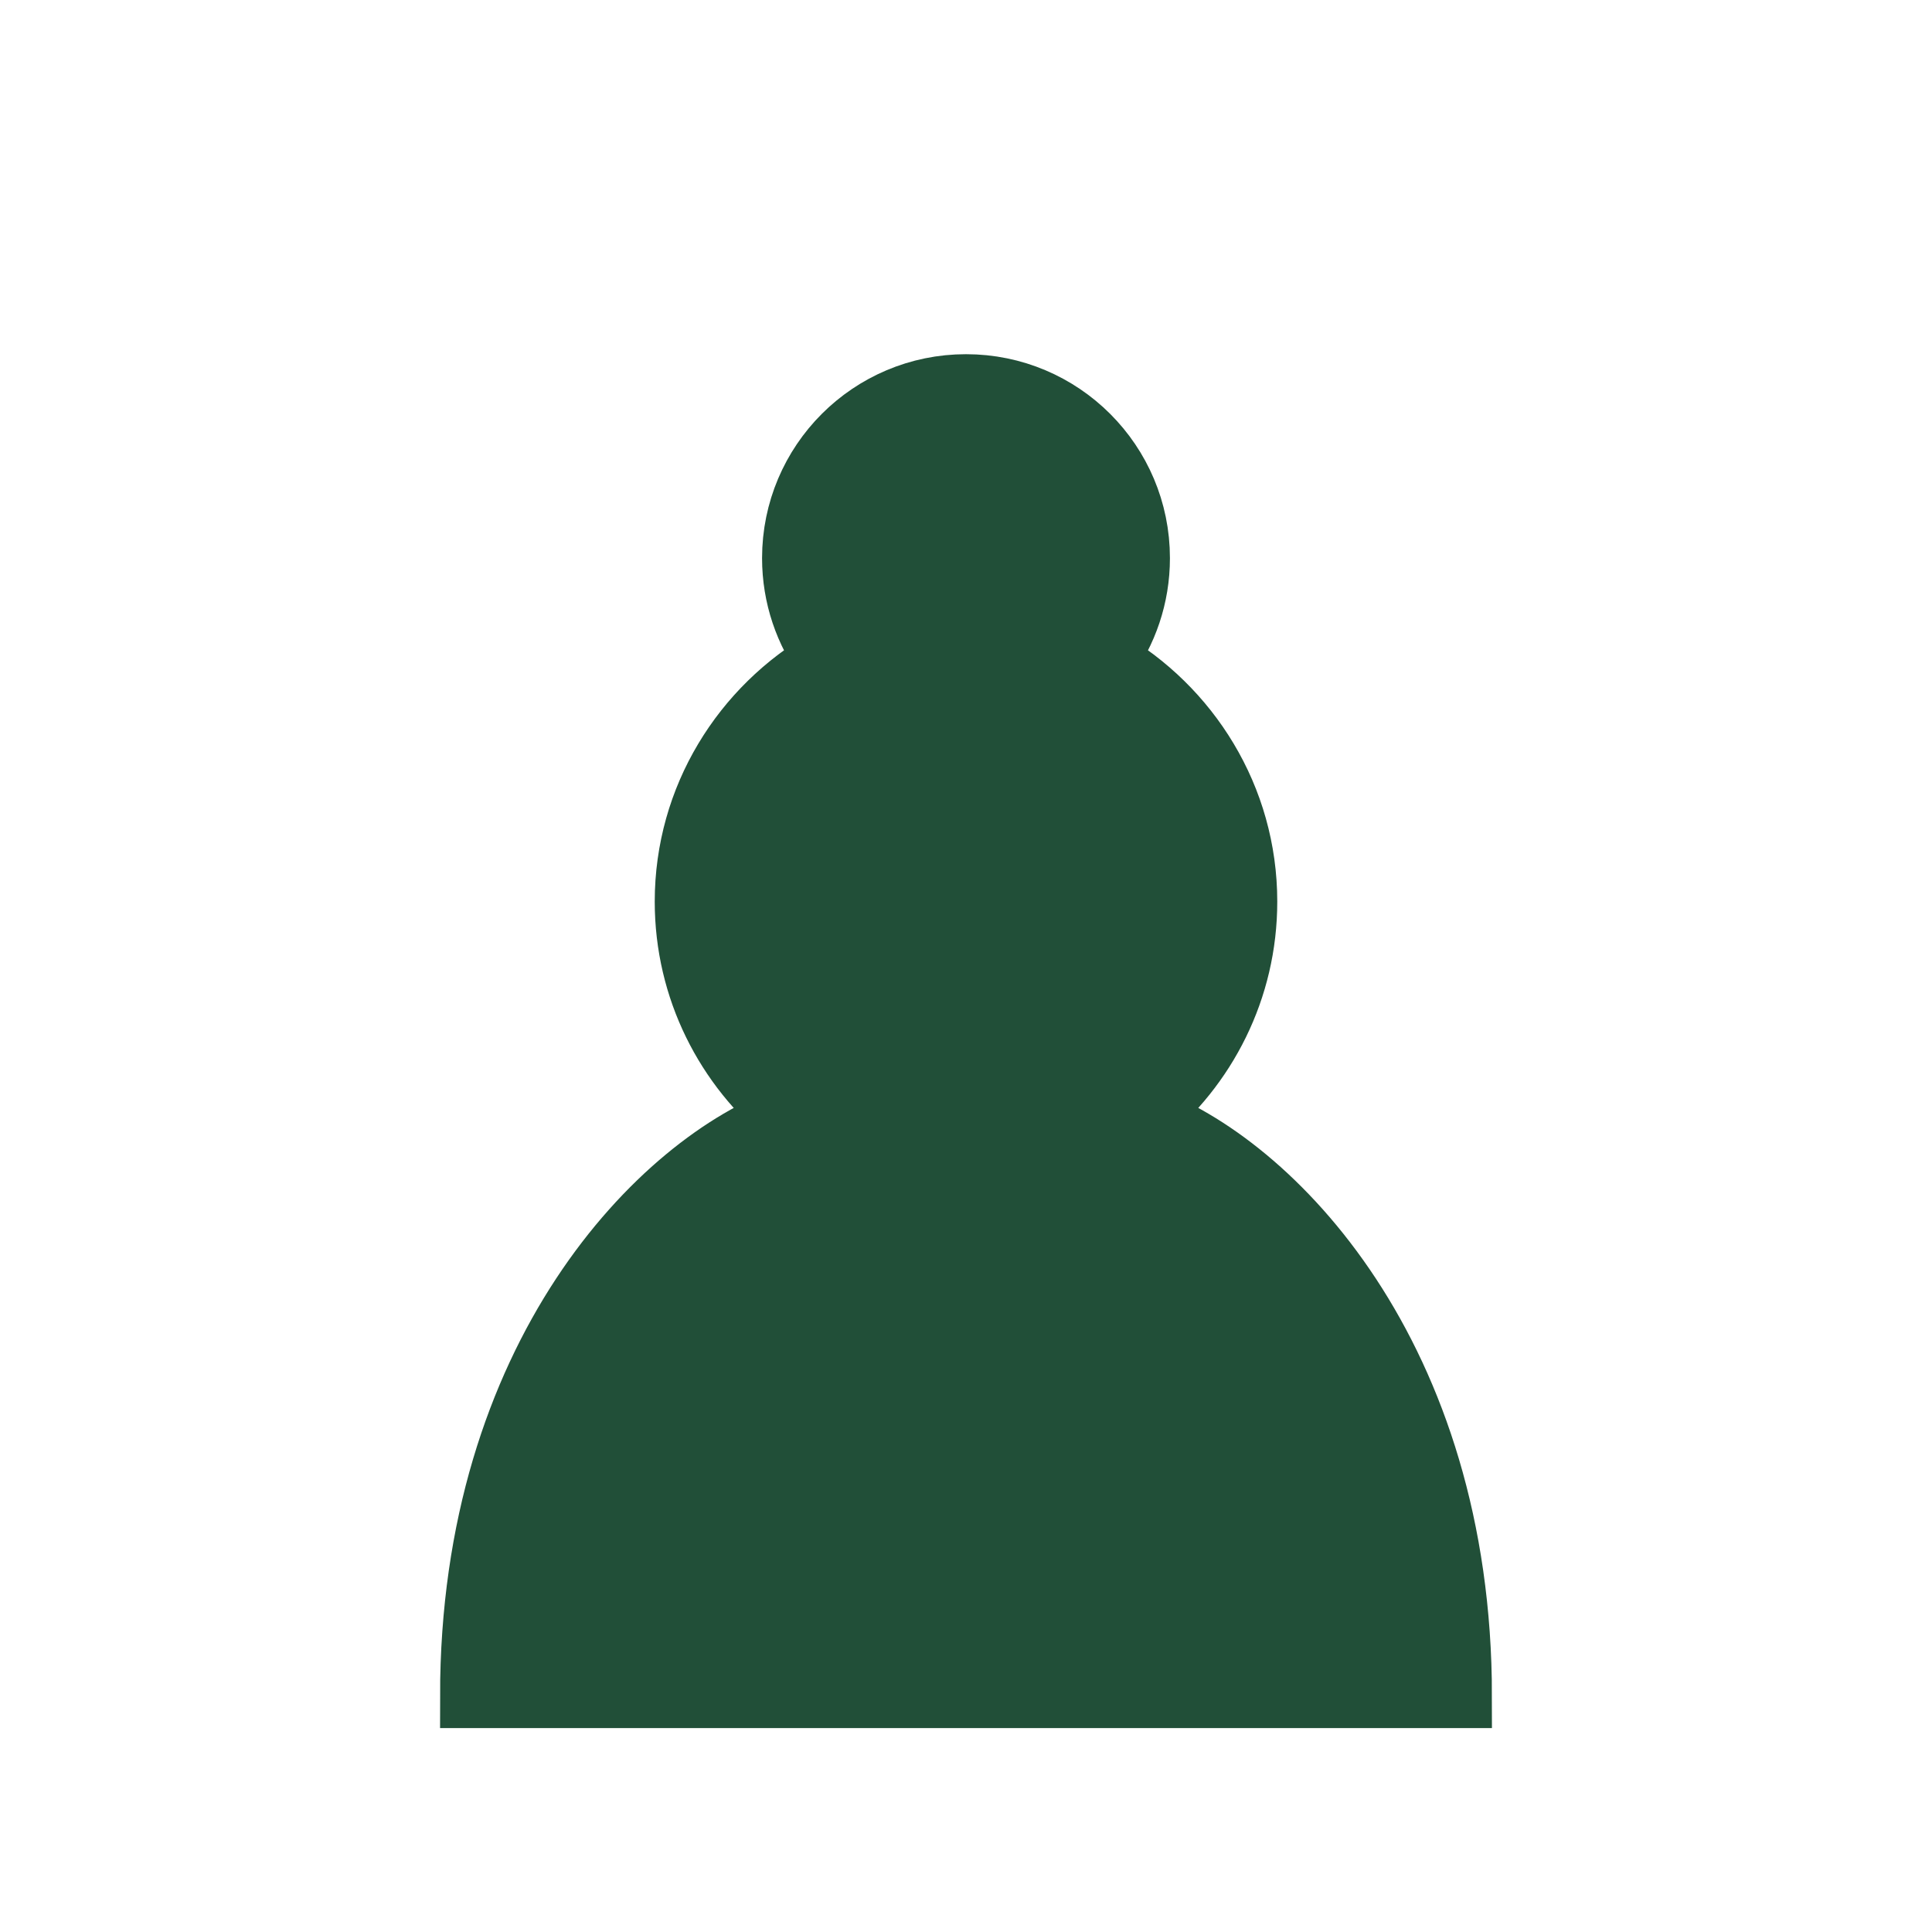
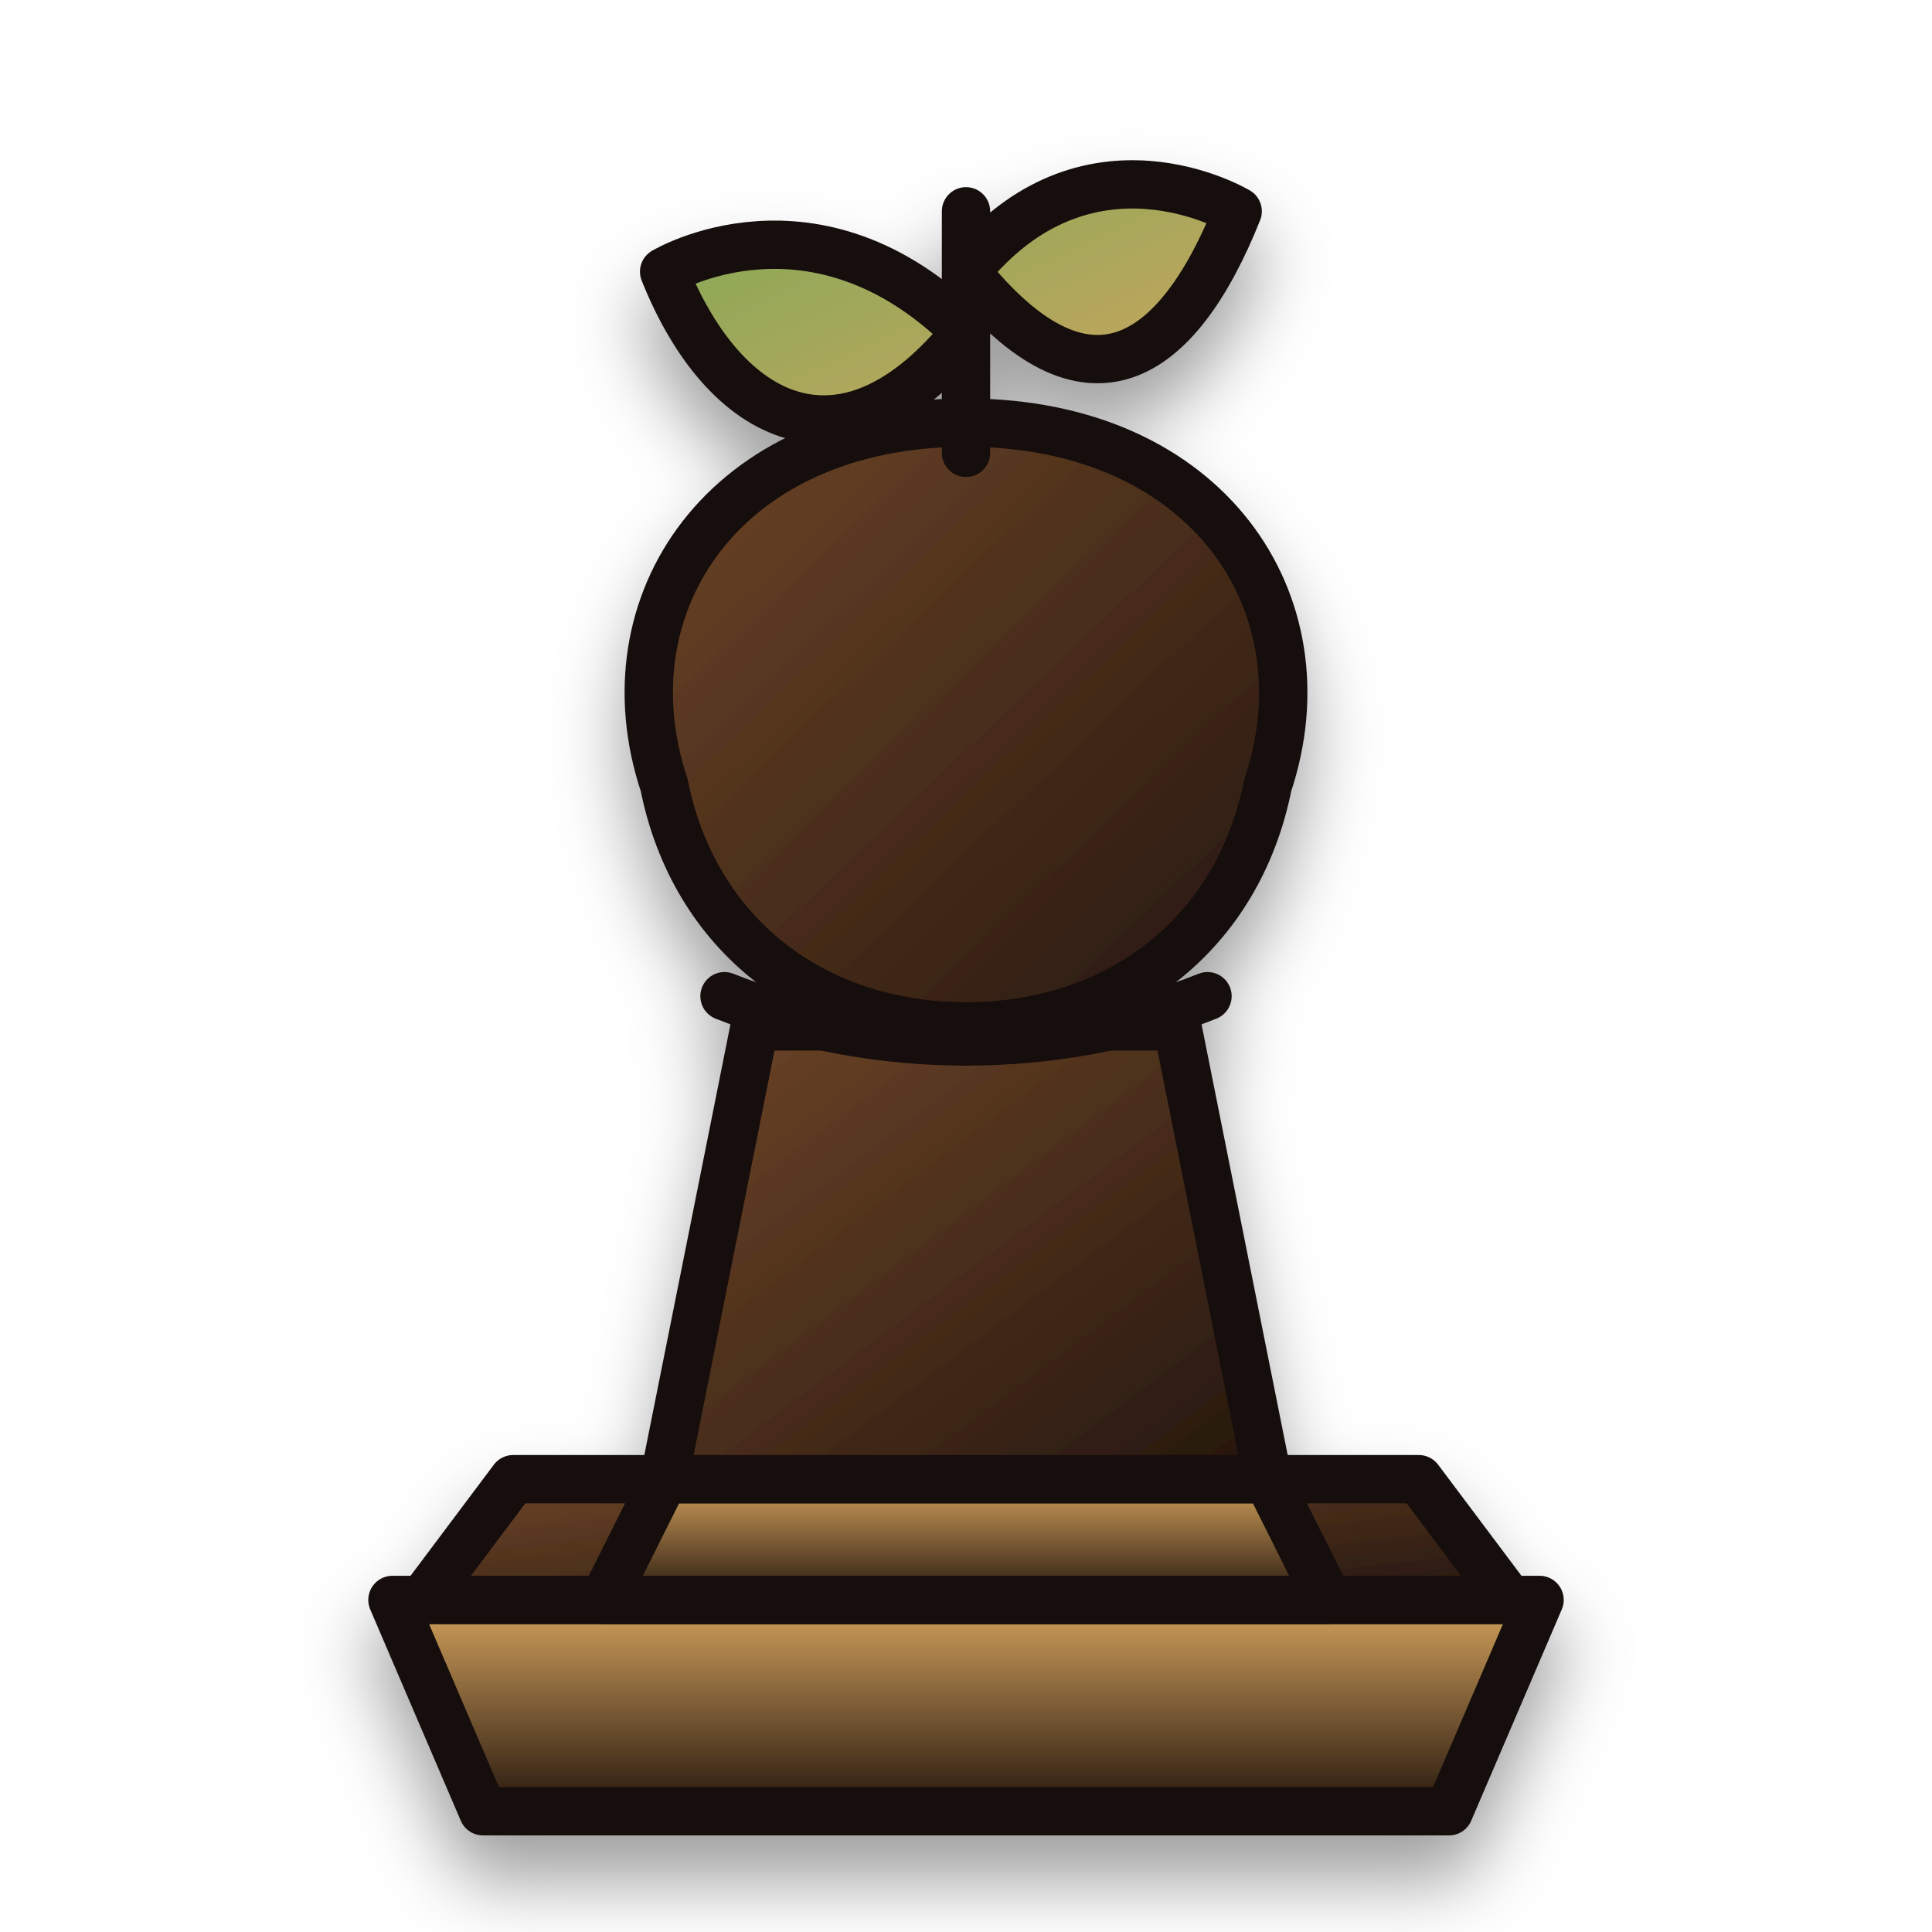
- <svg xmlns="http://www.w3.org/2000/svg" version="1.1" width="45" height="45">
-   <path d="m 22.5,9 c -2.21,0 -4,1.79 -4,4 0,0.89 0.29,1.71 0.78,2.38 C 17.33,16.5 16,18.59 16,21 c 0,2.03 0.94,3.84 2.41,5.03 C 15.41,27.09 11,31.58 11,39.5 H 34 C 34,31.58 29.59,27.09 26.59,26.03 28.06,24.84 29,23.03 29,21 29,18.59 27.67,16.5 25.72,15.38 26.21,14.71 26.5,13.89 26.5,13 c 0,-2.21 -1.79,-4 -4,-4 z" style="opacity:1; fill:#214f38; fill-opacity:1; fill-rule:nonzero; stroke:#214f38; stroke-width:1.5; stroke-linecap:round; stroke-linejoin:miter; stroke-miterlimit:4; stroke-dasharray:none; stroke-opacity:1;" />
+ <svg xmlns="http://www.w3.org/2000/svg" width="45" height="45" viewBox="0 0 64 64">
+   <defs>
+     <linearGradient id="body" x1="0" y1="0" x2="1" y2="1">
+       <stop offset="0" stop-color="#6e4528" />
+       <stop offset="1" stop-color="#24160e" />
+     </linearGradient>
+     <linearGradient id="edge" x1="0" y1="0" x2="0" y2="1">
+       <stop offset="0" stop-color="#d6a45d" />
+       <stop offset="1" stop-color="#24160e" />
+     </linearGradient>
+     <linearGradient id="accent" x1="0" y1="0" x2="1" y2="1">
+       <stop offset="0" stop-color="#7eaa58" />
+       <stop offset="1" stop-color="#d6a45d" />
+     </linearGradient>
+     <filter id="shadow" x="-30%" y="-20%" width="160%" height="160%">
+       <feDropShadow dx="0" dy="1.5" stdDeviation="1.2" flood-color="#000" flood-opacity=".38" />
+     </filter>
+   </defs>
+   <g filter="url(#shadow)" stroke="#120c08" stroke-width="1.6" stroke-linecap="round" stroke-linejoin="round">
+     <path d="M13 53h38l-3 7H16z" fill="url(#edge)" />
+     <path d="M17 49h30l3 4H14z" fill="url(#body)" />
+     <path d="M22 49h20l2 4H20z" fill="url(#edge)" />
+     <path d="M25 34h14l3 15H22z" fill="url(#body)" />
+     <path d="M32 14c-8 0-12 6-10 12 1 5 5 8 10 8s9-3 10-8c2-6-2-12-10-12z" fill="url(#body)" />
+     <path d="M32 15V7m0 4c-5-5-10-2-10-2 2 5 6 7 10 2zm0-2c4-5 9-2 9-2-2 5-5 7-9 2z" fill="url(#accent)" />
+     <path d="M24 33c5 2 11 2 16 0" fill="none" />
+   </g>
</svg>
